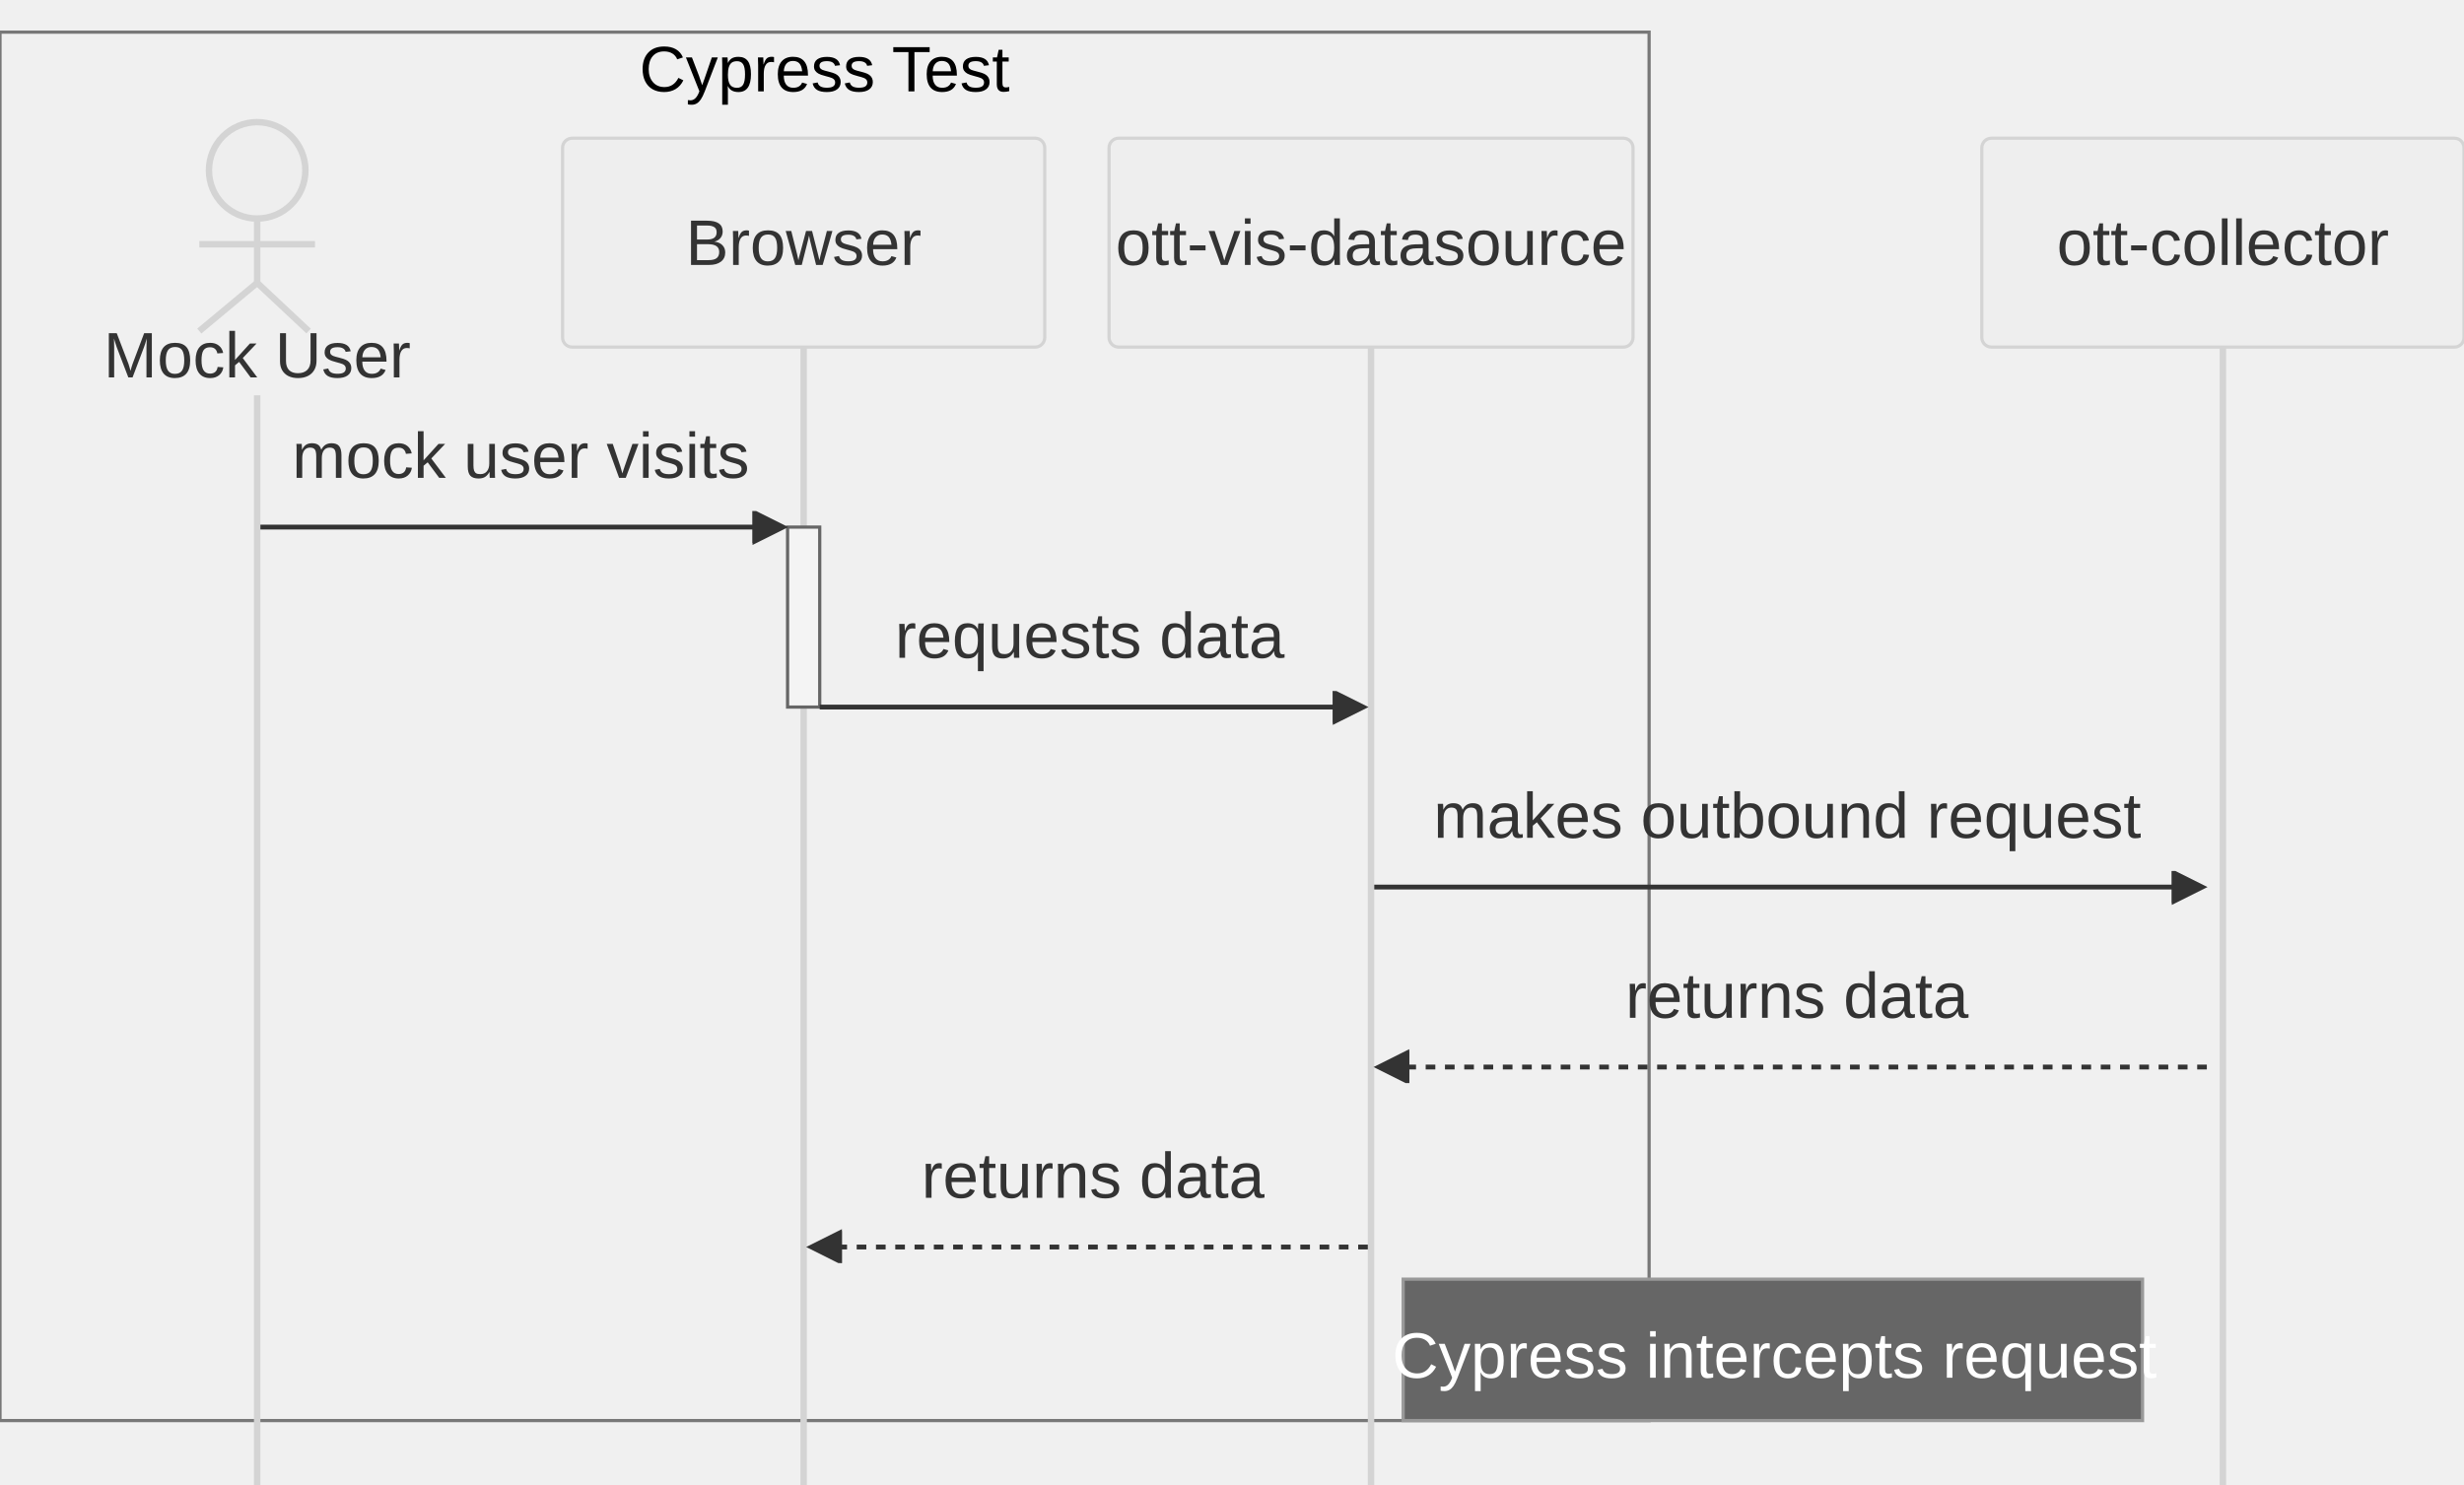
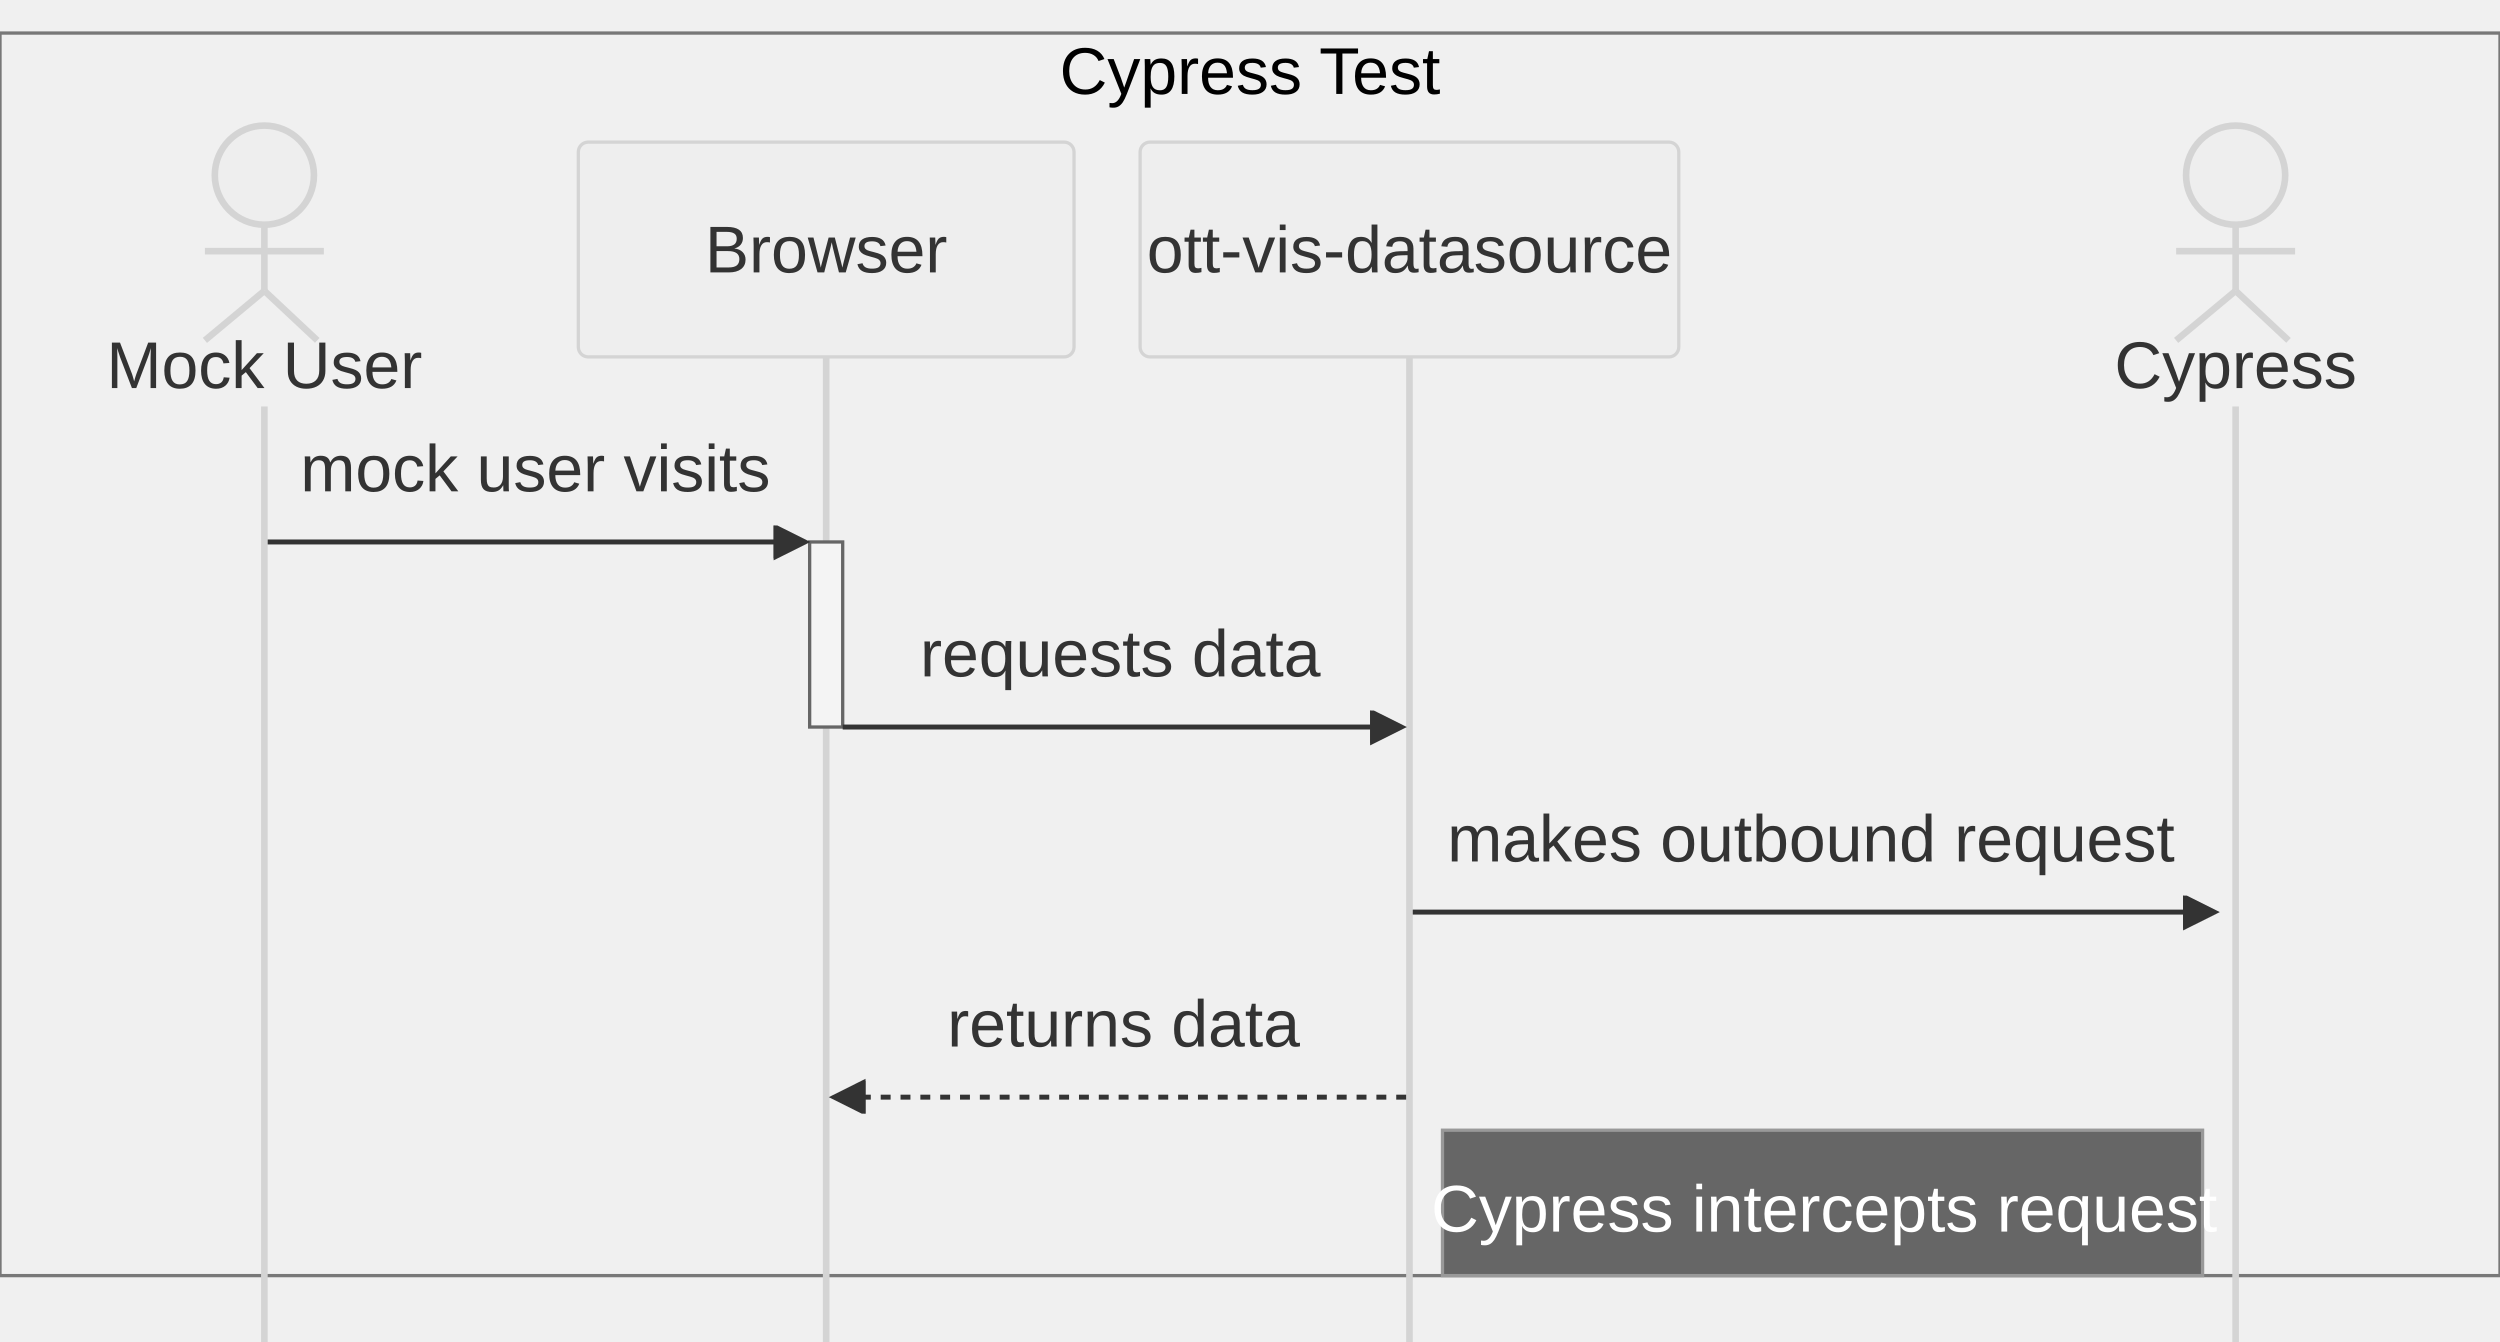
- <svg xmlns="http://www.w3.org/2000/svg" aria-roledescription="sequence" role="graphics-document document" viewBox="0 -10 766.5 462" style="max-width: 766.5px; background-color: white;" width="100%" id="my-svg">
+ <svg xmlns="http://www.w3.org/2000/svg" aria-roledescription="sequence" role="graphics-document document" viewBox="0 -10 756.5 406" style="max-width: 756.5px; background-color: white;" width="100%" id="my-svg">
  <g>
-     <rect class="rect" height="432" width="513" stroke="rgb(0,0,0, 0.5)" fill="transparent" y="0" x="0" />
-     <text style="text-anchor: middle; font-size: 20px; font-weight: 400;" class="text" alignment-baseline="central" dominant-baseline="central" y="11.5" x="256.5">
-       <tspan dy="0" x="256.5">Cypress Test</tspan>
+     <rect class="rect" height="376" width="756.5" stroke="rgb(0,0,0, 0.5)" fill="transparent" y="0" x="0" />
+     <text style="text-anchor: middle; font-size: 20px; font-weight: 400;" class="text" alignment-baseline="central" dominant-baseline="central" y="11.5" x="378.25">
+       <tspan dy="0" x="378.25">Cypress Test</tspan>
    </text>
-   </g>
-   <g>
-     <line stroke="#999" stroke-width="0.5px" class="200" y2="2000" x2="691.5" y1="38" x1="691.5" id="actor3" />
-     <g id="root-3">
-       <rect class="actor" ry="3" rx="3" height="65" width="150" stroke="#666" fill="#eaeaea" y="33" x="616.5" />
-       <text style="text-anchor: middle; font-size: 20px; font-weight: 400;" class="actor" alignment-baseline="central" dominant-baseline="central" y="65.5" x="691.5">
-         <tspan dy="0" x="691.5">ott-collector</tspan>
-       </text>
-     </g>
  </g>
  <g>
    <line stroke="#999" stroke-width="0.5px" class="200" y2="2000" x2="426.5" y1="38" x1="426.5" id="actor2" />
    <g id="root-2">
      <rect class="actor" ry="3" rx="3" height="65" width="163" stroke="#666" fill="#eaeaea" y="33" x="345" />
      <text style="text-anchor: middle; font-size: 20px; font-weight: 400;" class="actor" alignment-baseline="central" dominant-baseline="central" y="65.5" x="426.5">
        <tspan dy="0" x="426.5">ott-vis-datasource</tspan>
      </text>
    </g>
  </g>
  <g>
    <line stroke="#999" stroke-width="0.5px" class="200" y2="2000" x2="250" y1="38" x1="250" id="actor1" />
    <g id="root-1">
      <rect class="actor" ry="3" rx="3" height="65" width="150" stroke="#666" fill="#eaeaea" y="33" x="175" />
      <text style="text-anchor: middle; font-size: 20px; font-weight: 400;" class="actor" alignment-baseline="central" dominant-baseline="central" y="65.5" x="250">
        <tspan dy="0" x="250">Browser</tspan>
      </text>
    </g>
  </g>
  <style>#my-svg{font-family:"trebuchet ms",verdana,arial,sans-serif;font-size:16px;fill:#000000;}#my-svg .error-icon{fill:#552222;}#my-svg .error-text{fill:#552222;stroke:#552222;}#my-svg .edge-thickness-normal{stroke-width:2px;}#my-svg .edge-thickness-thick{stroke-width:3.5px;}#my-svg .edge-pattern-solid{stroke-dasharray:0;}#my-svg .edge-pattern-dashed{stroke-dasharray:3;}#my-svg .edge-pattern-dotted{stroke-dasharray:2;}#my-svg .marker{fill:#666;stroke:#666;}#my-svg .marker.cross{stroke:#666;}#my-svg svg{font-family:"trebuchet ms",verdana,arial,sans-serif;font-size:16px;}#my-svg .actor{stroke:hsl(0, 0%, 83%);fill:#eee;}#my-svg text.actor&gt;tspan{fill:#333;stroke:none;}#my-svg .actor-line{stroke:#666;}#my-svg .messageLine0{stroke-width:1.5;stroke-dasharray:none;stroke:#333;}#my-svg .messageLine1{stroke-width:1.5;stroke-dasharray:2,2;stroke:#333;}#my-svg #arrowhead path{fill:#333;stroke:#333;}#my-svg .sequenceNumber{fill:white;}#my-svg #sequencenumber{fill:#333;}#my-svg #crosshead path{fill:#333;stroke:#333;}#my-svg .messageText{fill:#333;stroke:none;}#my-svg .labelBox{stroke:hsl(0, 0%, 83%);fill:#eee;}#my-svg .labelText,#my-svg .labelText&gt;tspan{fill:#333;stroke:none;}#my-svg .loopText,#my-svg .loopText&gt;tspan{fill:#333;stroke:none;}#my-svg .loopLine{stroke-width:2px;stroke-dasharray:2,2;stroke:hsl(0, 0%, 83%);fill:hsl(0, 0%, 83%);}#my-svg .note{stroke:#999;fill:#666;}#my-svg .noteText,#my-svg .noteText&gt;tspan{fill:#fff;stroke:none;}#my-svg .activation0{fill:#f4f4f4;stroke:#666;}#my-svg .activation1{fill:#f4f4f4;stroke:#666;}#my-svg .activation2{fill:#f4f4f4;stroke:#666;}#my-svg .actorPopupMenu{position:absolute;}#my-svg .actorPopupMenuPanel{position:absolute;fill:#eee;box-shadow:0px 8px 16px 0px rgba(0,0,0,0.2);filter:drop-shadow(3px 5px 2px rgb(0 0 0 / 0.4));}#my-svg .actor-man line{stroke:hsl(0, 0%, 83%);fill:#eee;}#my-svg .actor-man circle,#my-svg line{stroke:hsl(0, 0%, 83%);fill:#eee;stroke-width:2px;}#my-svg :root{--mermaid-font-family:"trebuchet ms",verdana,arial,sans-serif;}</style>
  <g />
  <defs>
    <symbol height="24" width="24" id="computer">
      <path d="M2 2v13h20v-13h-20zm18 11h-16v-9h16v9zm-10.228 6l.466-1h3.524l.467 1h-4.457zm14.228 3h-24l2-6h2.104l-1.33 4h18.45l-1.297-4h2.073l2 6zm-5-10h-14v-7h14v7z" transform="scale(.5)" />
    </symbol>
  </defs>
  <defs>
    <symbol clip-rule="evenodd" fill-rule="evenodd" id="database">
      <path d="M12.258.001l.256.004.255.005.253.008.251.01.249.012.247.015.246.016.242.019.241.02.239.023.236.024.233.027.231.028.229.031.225.032.223.034.22.036.217.038.214.04.211.041.208.043.205.045.201.046.198.048.194.05.191.051.187.053.183.054.18.056.175.057.172.059.168.06.163.061.16.063.155.064.15.066.074.033.073.033.071.034.07.034.069.035.068.035.067.035.066.035.064.036.064.036.062.036.06.036.06.037.058.037.058.037.055.038.055.038.053.038.052.038.051.039.05.039.048.039.047.039.045.04.044.04.043.04.041.04.04.041.039.041.037.041.036.041.034.041.033.042.032.042.03.042.029.042.027.042.026.043.024.043.023.043.021.043.02.043.018.044.017.043.015.044.013.044.012.044.011.045.009.044.007.045.006.045.004.045.002.045.001.045v17l-.001.045-.002.045-.004.045-.006.045-.007.045-.009.044-.011.045-.012.044-.013.044-.015.044-.017.043-.018.044-.02.043-.021.043-.023.043-.024.043-.026.043-.027.042-.029.042-.03.042-.032.042-.033.042-.034.041-.036.041-.037.041-.039.041-.04.041-.041.04-.043.04-.044.04-.045.04-.047.039-.048.039-.05.039-.051.039-.052.038-.053.038-.055.038-.055.038-.058.037-.058.037-.06.037-.06.036-.062.036-.064.036-.064.036-.066.035-.067.035-.068.035-.069.035-.07.034-.071.034-.073.033-.074.033-.15.066-.155.064-.16.063-.163.061-.168.06-.172.059-.175.057-.18.056-.183.054-.187.053-.191.051-.194.05-.198.048-.201.046-.205.045-.208.043-.211.041-.214.04-.217.038-.22.036-.223.034-.225.032-.229.031-.231.028-.233.027-.236.024-.239.023-.241.02-.242.019-.246.016-.247.015-.249.012-.251.01-.253.008-.255.005-.256.004-.258.001-.258-.001-.256-.004-.255-.005-.253-.008-.251-.01-.249-.012-.247-.015-.245-.016-.243-.019-.241-.02-.238-.023-.236-.024-.234-.027-.231-.028-.228-.031-.226-.032-.223-.034-.22-.036-.217-.038-.214-.04-.211-.041-.208-.043-.204-.045-.201-.046-.198-.048-.195-.05-.19-.051-.187-.053-.184-.054-.179-.056-.176-.057-.172-.059-.167-.06-.164-.061-.159-.063-.155-.064-.151-.066-.074-.033-.072-.033-.072-.034-.07-.034-.069-.035-.068-.035-.067-.035-.066-.035-.064-.036-.063-.036-.062-.036-.061-.036-.06-.037-.058-.037-.057-.037-.056-.038-.055-.038-.053-.038-.052-.038-.051-.039-.049-.039-.049-.039-.046-.039-.046-.04-.044-.04-.043-.04-.041-.04-.04-.041-.039-.041-.037-.041-.036-.041-.034-.041-.033-.042-.032-.042-.03-.042-.029-.042-.027-.042-.026-.043-.024-.043-.023-.043-.021-.043-.02-.043-.018-.044-.017-.043-.015-.044-.013-.044-.012-.044-.011-.045-.009-.044-.007-.045-.006-.045-.004-.045-.002-.045-.001-.045v-17l.001-.045.002-.045.004-.045.006-.045.007-.045.009-.044.011-.045.012-.044.013-.044.015-.044.017-.043.018-.044.02-.043.021-.043.023-.043.024-.043.026-.043.027-.042.029-.042.03-.042.032-.042.033-.042.034-.041.036-.041.037-.041.039-.041.04-.041.041-.04.043-.04.044-.04.046-.04.046-.039.049-.039.049-.039.051-.039.052-.038.053-.038.055-.038.056-.038.057-.037.058-.037.06-.037.061-.036.062-.036.063-.036.064-.036.066-.035.067-.035.068-.035.069-.035.07-.034.072-.034.072-.033.074-.033.151-.066.155-.064.159-.063.164-.061.167-.06.172-.059.176-.057.179-.056.184-.054.187-.053.19-.051.195-.05.198-.048.201-.046.204-.045.208-.043.211-.041.214-.04.217-.038.22-.036.223-.034.226-.032.228-.031.231-.028.234-.027.236-.024.238-.023.241-.02.243-.019.245-.016.247-.015.249-.012.251-.01.253-.008.255-.005.256-.004.258-.001.258.001zm-9.258 20.499v.01l.001.021.003.021.004.022.005.021.006.022.007.022.009.023.01.022.011.023.012.023.013.023.015.023.016.024.017.023.018.024.019.024.021.024.022.025.023.024.024.025.052.049.056.05.061.051.066.051.07.051.075.051.079.052.084.052.088.052.092.052.097.052.102.051.105.052.11.052.114.051.119.051.123.051.127.05.131.05.135.05.139.048.144.049.147.047.152.047.155.047.16.045.163.045.167.043.171.043.176.041.178.041.183.039.187.039.19.037.194.035.197.035.202.033.204.031.209.03.212.029.216.027.219.025.222.024.226.021.23.02.233.018.236.016.24.015.243.012.246.01.249.008.253.005.256.004.259.001.26-.001.257-.004.254-.005.25-.008.247-.011.244-.012.241-.014.237-.016.233-.018.231-.021.226-.021.224-.024.22-.026.216-.027.212-.028.21-.031.205-.031.202-.034.198-.034.194-.036.191-.037.187-.039.183-.04.179-.04.175-.042.172-.043.168-.044.163-.045.16-.046.155-.046.152-.047.148-.048.143-.049.139-.049.136-.05.131-.05.126-.05.123-.051.118-.052.114-.051.11-.052.106-.052.101-.052.096-.052.092-.052.088-.053.083-.051.079-.052.074-.052.07-.051.065-.051.06-.051.056-.05.051-.05.023-.024.023-.025.021-.024.02-.024.019-.024.018-.024.017-.024.015-.023.014-.024.013-.023.012-.023.01-.023.01-.022.008-.022.006-.022.006-.022.004-.022.004-.021.001-.021.001-.021v-4.127l-.077.055-.08.053-.083.054-.085.053-.087.052-.09.052-.093.051-.095.05-.097.05-.1.049-.102.049-.105.048-.106.047-.109.047-.111.046-.114.045-.115.045-.118.044-.12.043-.122.042-.124.042-.126.041-.128.04-.13.04-.132.038-.134.038-.135.037-.138.037-.139.035-.142.035-.143.034-.144.033-.147.032-.148.031-.15.03-.151.03-.153.029-.154.027-.156.027-.158.026-.159.025-.161.024-.162.023-.163.022-.165.021-.166.02-.167.019-.169.018-.169.017-.171.016-.173.015-.173.014-.175.013-.175.012-.177.011-.178.01-.179.008-.179.008-.181.006-.182.005-.182.004-.184.003-.184.002h-.37l-.184-.002-.184-.003-.182-.004-.182-.005-.181-.006-.179-.008-.179-.008-.178-.01-.176-.011-.176-.012-.175-.013-.173-.014-.172-.015-.171-.016-.17-.017-.169-.018-.167-.019-.166-.02-.165-.021-.163-.022-.162-.023-.161-.024-.159-.025-.157-.026-.156-.027-.155-.027-.153-.029-.151-.03-.15-.03-.148-.031-.146-.032-.145-.033-.143-.034-.141-.035-.14-.035-.137-.037-.136-.037-.134-.038-.132-.038-.13-.04-.128-.04-.126-.041-.124-.042-.122-.042-.12-.044-.117-.043-.116-.045-.113-.045-.112-.046-.109-.047-.106-.047-.105-.048-.102-.049-.1-.049-.097-.05-.095-.05-.093-.052-.09-.051-.087-.052-.085-.053-.083-.054-.08-.054-.077-.054v4.127zm0-5.654v.011l.001.021.003.021.004.021.005.022.006.022.007.022.009.022.01.022.011.023.012.023.013.023.015.024.016.023.017.024.018.024.019.024.021.024.022.024.023.025.024.024.052.05.056.05.061.05.066.051.07.051.075.052.079.051.084.052.088.052.092.052.097.052.102.052.105.052.11.051.114.051.119.052.123.05.127.051.131.05.135.049.139.049.144.048.147.048.152.047.155.046.16.045.163.045.167.044.171.042.176.042.178.04.183.04.187.038.19.037.194.036.197.034.202.033.204.032.209.03.212.028.216.027.219.025.222.024.226.022.23.02.233.018.236.016.24.014.243.012.246.01.249.008.253.006.256.003.259.001.26-.001.257-.003.254-.006.25-.008.247-.01.244-.012.241-.015.237-.016.233-.018.231-.02.226-.022.224-.024.22-.025.216-.027.212-.029.21-.03.205-.032.202-.033.198-.035.194-.036.191-.037.187-.039.183-.039.179-.041.175-.042.172-.043.168-.044.163-.045.16-.045.155-.047.152-.047.148-.048.143-.048.139-.05.136-.049.131-.05.126-.051.123-.051.118-.051.114-.052.11-.052.106-.052.101-.052.096-.052.092-.052.088-.052.083-.052.079-.052.074-.051.07-.052.065-.051.06-.05.056-.051.051-.049.023-.025.023-.024.021-.025.02-.024.019-.024.018-.024.017-.024.015-.023.014-.023.013-.024.012-.022.01-.023.01-.023.008-.022.006-.022.006-.022.004-.021.004-.022.001-.021.001-.021v-4.139l-.077.054-.08.054-.083.054-.085.052-.087.053-.09.051-.093.051-.095.051-.097.05-.1.049-.102.049-.105.048-.106.047-.109.047-.111.046-.114.045-.115.044-.118.044-.12.044-.122.042-.124.042-.126.041-.128.04-.13.039-.132.039-.134.038-.135.037-.138.036-.139.036-.142.035-.143.033-.144.033-.147.033-.148.031-.15.03-.151.03-.153.028-.154.028-.156.027-.158.026-.159.025-.161.024-.162.023-.163.022-.165.021-.166.02-.167.019-.169.018-.169.017-.171.016-.173.015-.173.014-.175.013-.175.012-.177.011-.178.009-.179.009-.179.007-.181.007-.182.005-.182.004-.184.003-.184.002h-.37l-.184-.002-.184-.003-.182-.004-.182-.005-.181-.007-.179-.007-.179-.009-.178-.009-.176-.011-.176-.012-.175-.013-.173-.014-.172-.015-.171-.016-.17-.017-.169-.018-.167-.019-.166-.02-.165-.021-.163-.022-.162-.023-.161-.024-.159-.025-.157-.026-.156-.027-.155-.028-.153-.028-.151-.03-.15-.03-.148-.031-.146-.033-.145-.033-.143-.033-.141-.035-.14-.036-.137-.036-.136-.037-.134-.038-.132-.039-.13-.039-.128-.04-.126-.041-.124-.042-.122-.043-.12-.043-.117-.044-.116-.044-.113-.046-.112-.046-.109-.046-.106-.047-.105-.048-.102-.049-.1-.049-.097-.05-.095-.051-.093-.051-.09-.051-.087-.053-.085-.052-.083-.054-.08-.054-.077-.054v4.139zm0-5.666v.011l.001.02.003.022.004.021.005.022.006.021.007.022.009.023.01.022.011.023.012.023.013.023.015.023.016.024.017.024.018.023.019.024.021.025.022.024.023.024.024.025.052.05.056.05.061.05.066.051.07.051.075.052.079.051.084.052.088.052.092.052.097.052.102.052.105.051.11.052.114.051.119.051.123.051.127.05.131.05.135.05.139.049.144.048.147.048.152.047.155.046.16.045.163.045.167.043.171.043.176.042.178.04.183.04.187.038.19.037.194.036.197.034.202.033.204.032.209.03.212.028.216.027.219.025.222.024.226.021.23.02.233.018.236.017.24.014.243.012.246.01.249.008.253.006.256.003.259.001.26-.001.257-.003.254-.006.25-.008.247-.01.244-.013.241-.014.237-.016.233-.018.231-.02.226-.022.224-.024.22-.025.216-.027.212-.029.21-.03.205-.032.202-.033.198-.035.194-.036.191-.037.187-.039.183-.039.179-.041.175-.042.172-.043.168-.044.163-.045.16-.045.155-.047.152-.047.148-.048.143-.049.139-.049.136-.049.131-.051.126-.05.123-.051.118-.052.114-.051.11-.052.106-.052.101-.052.096-.052.092-.052.088-.052.083-.052.079-.052.074-.052.07-.051.065-.051.06-.051.056-.05.051-.049.023-.025.023-.025.021-.024.02-.024.019-.024.018-.024.017-.024.015-.023.014-.024.013-.023.012-.023.01-.022.01-.023.008-.022.006-.022.006-.022.004-.022.004-.021.001-.021.001-.021v-4.153l-.077.054-.08.054-.083.053-.085.053-.087.053-.09.051-.093.051-.095.051-.097.05-.1.049-.102.048-.105.048-.106.048-.109.046-.111.046-.114.046-.115.044-.118.044-.12.043-.122.043-.124.042-.126.041-.128.04-.13.039-.132.039-.134.038-.135.037-.138.036-.139.036-.142.034-.143.034-.144.033-.147.032-.148.032-.15.03-.151.03-.153.028-.154.028-.156.027-.158.026-.159.024-.161.024-.162.023-.163.023-.165.021-.166.02-.167.019-.169.018-.169.017-.171.016-.173.015-.173.014-.175.013-.175.012-.177.01-.178.01-.179.009-.179.007-.181.006-.182.006-.182.004-.184.003-.184.001-.185.001-.185-.001-.184-.001-.184-.003-.182-.004-.182-.006-.181-.006-.179-.007-.179-.009-.178-.01-.176-.01-.176-.012-.175-.013-.173-.014-.172-.015-.171-.016-.17-.017-.169-.018-.167-.019-.166-.02-.165-.021-.163-.023-.162-.023-.161-.024-.159-.024-.157-.026-.156-.027-.155-.028-.153-.028-.151-.03-.15-.03-.148-.032-.146-.032-.145-.033-.143-.034-.141-.034-.14-.036-.137-.036-.136-.037-.134-.038-.132-.039-.13-.039-.128-.041-.126-.041-.124-.041-.122-.043-.12-.043-.117-.044-.116-.044-.113-.046-.112-.046-.109-.046-.106-.048-.105-.048-.102-.048-.1-.05-.097-.049-.095-.051-.093-.051-.09-.052-.087-.052-.085-.053-.083-.053-.08-.054-.077-.054v4.153zm8.74-8.179l-.257.004-.254.005-.25.008-.247.011-.244.012-.241.014-.237.016-.233.018-.231.021-.226.022-.224.023-.22.026-.216.027-.212.028-.21.031-.205.032-.202.033-.198.034-.194.036-.191.038-.187.038-.183.04-.179.041-.175.042-.172.043-.168.043-.163.045-.16.046-.155.046-.152.048-.148.048-.143.048-.139.049-.136.05-.131.05-.126.051-.123.051-.118.051-.114.052-.11.052-.106.052-.101.052-.096.052-.092.052-.088.052-.083.052-.079.052-.074.051-.07.052-.065.051-.06.05-.056.05-.051.05-.023.025-.023.024-.021.024-.02.025-.019.024-.018.024-.017.023-.015.024-.014.023-.013.023-.012.023-.01.023-.01.022-.008.022-.006.023-.006.021-.004.022-.004.021-.001.021-.001.021.001.021.001.021.004.021.004.022.006.021.006.023.008.022.01.022.01.023.012.023.013.023.014.023.015.024.017.023.018.024.019.024.02.025.021.024.023.024.023.025.051.05.056.05.06.05.065.051.07.052.074.051.079.052.083.052.088.052.092.052.096.052.101.052.106.052.11.052.114.052.118.051.123.051.126.051.131.05.136.05.139.049.143.048.148.048.152.048.155.046.16.046.163.045.168.043.172.043.175.042.179.041.183.04.187.038.191.038.194.036.198.034.202.033.205.032.21.031.212.028.216.027.22.026.224.023.226.022.231.021.233.018.237.016.241.014.244.012.247.011.25.008.254.005.257.004.26.001.26-.001.257-.004.254-.005.25-.008.247-.011.244-.012.241-.014.237-.016.233-.018.231-.021.226-.022.224-.023.22-.026.216-.027.212-.028.21-.031.205-.032.202-.033.198-.034.194-.036.191-.038.187-.038.183-.04.179-.041.175-.042.172-.043.168-.043.163-.045.16-.046.155-.046.152-.048.148-.048.143-.048.139-.049.136-.05.131-.05.126-.051.123-.051.118-.051.114-.052.11-.052.106-.052.101-.052.096-.052.092-.052.088-.052.083-.052.079-.052.074-.051.07-.052.065-.051.06-.05.056-.05.051-.05.023-.025.023-.024.021-.024.02-.025.019-.024.018-.024.017-.023.015-.024.014-.023.013-.023.012-.023.01-.023.01-.022.008-.022.006-.023.006-.021.004-.022.004-.021.001-.021.001-.021-.001-.021-.001-.021-.004-.021-.004-.022-.006-.021-.006-.023-.008-.022-.01-.022-.01-.023-.012-.023-.013-.023-.014-.023-.015-.024-.017-.023-.018-.024-.019-.024-.02-.025-.021-.024-.023-.024-.023-.025-.051-.05-.056-.05-.06-.05-.065-.051-.07-.052-.074-.051-.079-.052-.083-.052-.088-.052-.092-.052-.096-.052-.101-.052-.106-.052-.11-.052-.114-.052-.118-.051-.123-.051-.126-.051-.131-.05-.136-.05-.139-.049-.143-.048-.148-.048-.152-.048-.155-.046-.16-.046-.163-.045-.168-.043-.172-.043-.175-.042-.179-.041-.183-.04-.187-.038-.191-.038-.194-.036-.198-.034-.202-.033-.205-.032-.21-.031-.212-.028-.216-.027-.22-.026-.224-.023-.226-.022-.231-.021-.233-.018-.237-.016-.241-.014-.244-.012-.247-.011-.25-.008-.254-.005-.257-.004-.26-.001-.26.001z" transform="scale(.5)" />
    </symbol>
  </defs>
  <defs>
    <symbol height="24" width="24" id="clock">
      <path d="M12 2c5.514 0 10 4.486 10 10s-4.486 10-10 10-10-4.486-10-10 4.486-10 10-10zm0-2c-6.627 0-12 5.373-12 12s5.373 12 12 12 12-5.373 12-12-5.373-12-12-12zm5.848 12.459c.202.038.202.333.001.372-1.907.361-6.045 1.111-6.547 1.111-.719 0-1.301-.582-1.301-1.301 0-.512.77-5.447 1.125-7.445.034-.192.312-.181.343.014l.985 6.238 5.394 1.011z" transform="scale(.5)" />
    </symbol>
  </defs>
  <defs>
    <marker orient="auto" markerHeight="12" markerWidth="12" markerUnits="userSpaceOnUse" refY="5" refX="7.9" id="arrowhead">
      <path d="M 0 0 L 10 5 L 0 10 z" />
    </marker>
  </defs>
  <defs>
    <marker refY="4.5" refX="4" orient="auto" markerHeight="8" markerWidth="15" id="crosshead">
      <path style="stroke-dasharray: 0, 0;" d="M 1,2 L 6,7 M 6,2 L 1,7" stroke-width="1pt" stroke="#000000" fill="none" />
    </marker>
  </defs>
  <defs>
    <marker orient="auto" markerHeight="28" markerWidth="20" refY="7" refX="15.5" id="filled-head">
      <path d="M 18,7 L9,13 L14,7 L9,1 Z" />
    </marker>
  </defs>
  <defs>
    <marker orient="auto" markerHeight="40" markerWidth="60" refY="15" refX="15" id="sequencenumber">
      <circle r="6" cy="15" cx="15" />
    </marker>
  </defs>
  <g>
    <rect class="activation0" ry="0" rx="0" height="56" width="10" stroke="#666" fill="#EDF2AE" y="154" x="245" />
  </g>
  <g />
  <g>
-     <rect class="note" ry="0" rx="0" height="44" width="230" stroke="#666" fill="#EDF2AE" y="388" x="436.5" />
-     <text style="font-size: 20px; font-weight: 400;" dy="1em" class="noteText" alignment-baseline="middle" dominant-baseline="middle" text-anchor="middle" y="393" x="552">
+     <rect class="note" ry="0" rx="0" height="44" width="230" stroke="#666" fill="#EDF2AE" y="332" x="436.5" />
+     <text style="font-size: 20px; font-weight: 400;" dy="1em" class="noteText" alignment-baseline="middle" dominant-baseline="middle" text-anchor="middle" y="337" x="552">
      <tspan x="552">Cypress intercepts request</tspan>
    </text>
  </g>
  <line stroke="#999" stroke-width="0.5px" class="200" y2="2000" x2="80" y1="113" x1="80" id="actor0" />
  <g class="actor-man">
    <line y2="78" x2="80" y1="58" x1="80" id="actor-man-torso0" />
    <line y2="66" x2="98" y1="66" x1="62" id="actor-man-arms0" />
    <line y2="78" x2="80" y1="93" x1="62" />
    <line y2="93" x2="96" y1="78" x1="80" />
    <circle height="65" width="150" r="15" cy="43" cx="80" />
    <text style="text-anchor: middle; font-size: 20px; font-weight: 400;" class="actor" alignment-baseline="central" dominant-baseline="central" y="100.5" x="80">
      <tspan dy="0" x="80">Mock User</tspan>
    </text>
  </g>
+   <line stroke="#999" stroke-width="0.5px" class="200" y2="2000" x2="676.5" y1="113" x1="676.5" id="actor3" />
+   <g class="actor-man">
+     <line y2="78" x2="676.5" y1="58" x1="676.5" id="actor-man-torso3" />
+     <line y2="66" x2="694.5" y1="66" x1="658.5" id="actor-man-arms3" />
+     <line y2="78" x2="676.5" y1="93" x1="658.5" />
+     <line y2="93" x2="692.5" y1="78" x1="676.5" />
+     <circle height="65" width="150" r="15" cy="43" cx="676.5" />
+     <text style="text-anchor: middle; font-size: 20px; font-weight: 400;" class="actor" alignment-baseline="central" dominant-baseline="central" y="100.5" x="676.5">
+       <tspan dy="0" x="676.5">Cypress</tspan>
+     </text>
+   </g>
  <text style="font-size: 20px; font-weight: 400;" dy="1em" class="messageText" alignment-baseline="middle" dominant-baseline="middle" text-anchor="middle" y="113" x="162">mock user visits</text>
  <line style="fill: none;" marker-end="url(#arrowhead)" stroke="none" stroke-width="2" class="messageLine0" y2="154" x2="242" y1="154" x1="81" />
  <text style="font-size: 20px; font-weight: 400;" dy="1em" class="messageText" alignment-baseline="middle" dominant-baseline="middle" text-anchor="middle" y="169" x="339">requests data</text>
  <line style="fill: none;" marker-end="url(#arrowhead)" stroke="none" stroke-width="2" class="messageLine0" y2="210" x2="422.5" y1="210" x1="255" />
-   <text style="font-size: 20px; font-weight: 400;" dy="1em" class="messageText" alignment-baseline="middle" dominant-baseline="middle" text-anchor="middle" y="225" x="556">makes outbound request</text>
-   <line style="fill: none;" marker-end="url(#arrowhead)" stroke="none" stroke-width="2" class="messageLine0" y2="266" x2="683.5" y1="266" x1="427.5" />
-   <text style="font-size: 20px; font-weight: 400;" dy="1em" class="messageText" alignment-baseline="middle" dominant-baseline="middle" text-anchor="middle" y="281" x="559">returns data</text>
-   <line style="stroke-dasharray: 3, 3; fill: none;" marker-end="url(#arrowhead)" stroke="none" stroke-width="2" class="messageLine1" y2="322" x2="430.5" y1="322" x1="686.5" />
-   <text style="font-size: 20px; font-weight: 400;" dy="1em" class="messageText" alignment-baseline="middle" dominant-baseline="middle" text-anchor="middle" y="337" x="340">returns data</text>
-   <line style="stroke-dasharray: 3, 3; fill: none;" marker-end="url(#arrowhead)" stroke="none" stroke-width="2" class="messageLine1" y2="378" x2="254" y1="378" x1="425.5" />
+   <text style="font-size: 20px; font-weight: 400;" dy="1em" class="messageText" alignment-baseline="middle" dominant-baseline="middle" text-anchor="middle" y="225" x="548">makes outbound request</text>
+   <line style="fill: none;" marker-end="url(#arrowhead)" stroke="none" stroke-width="2" class="messageLine0" y2="266" x2="668.5" y1="266" x1="427.5" />
+   <text style="font-size: 20px; font-weight: 400;" dy="1em" class="messageText" alignment-baseline="middle" dominant-baseline="middle" text-anchor="middle" y="281" x="340">returns data</text>
+   <line style="stroke-dasharray: 3, 3; fill: none;" marker-end="url(#arrowhead)" stroke="none" stroke-width="2" class="messageLine1" y2="322" x2="254" y1="322" x1="425.5" />
</svg>
